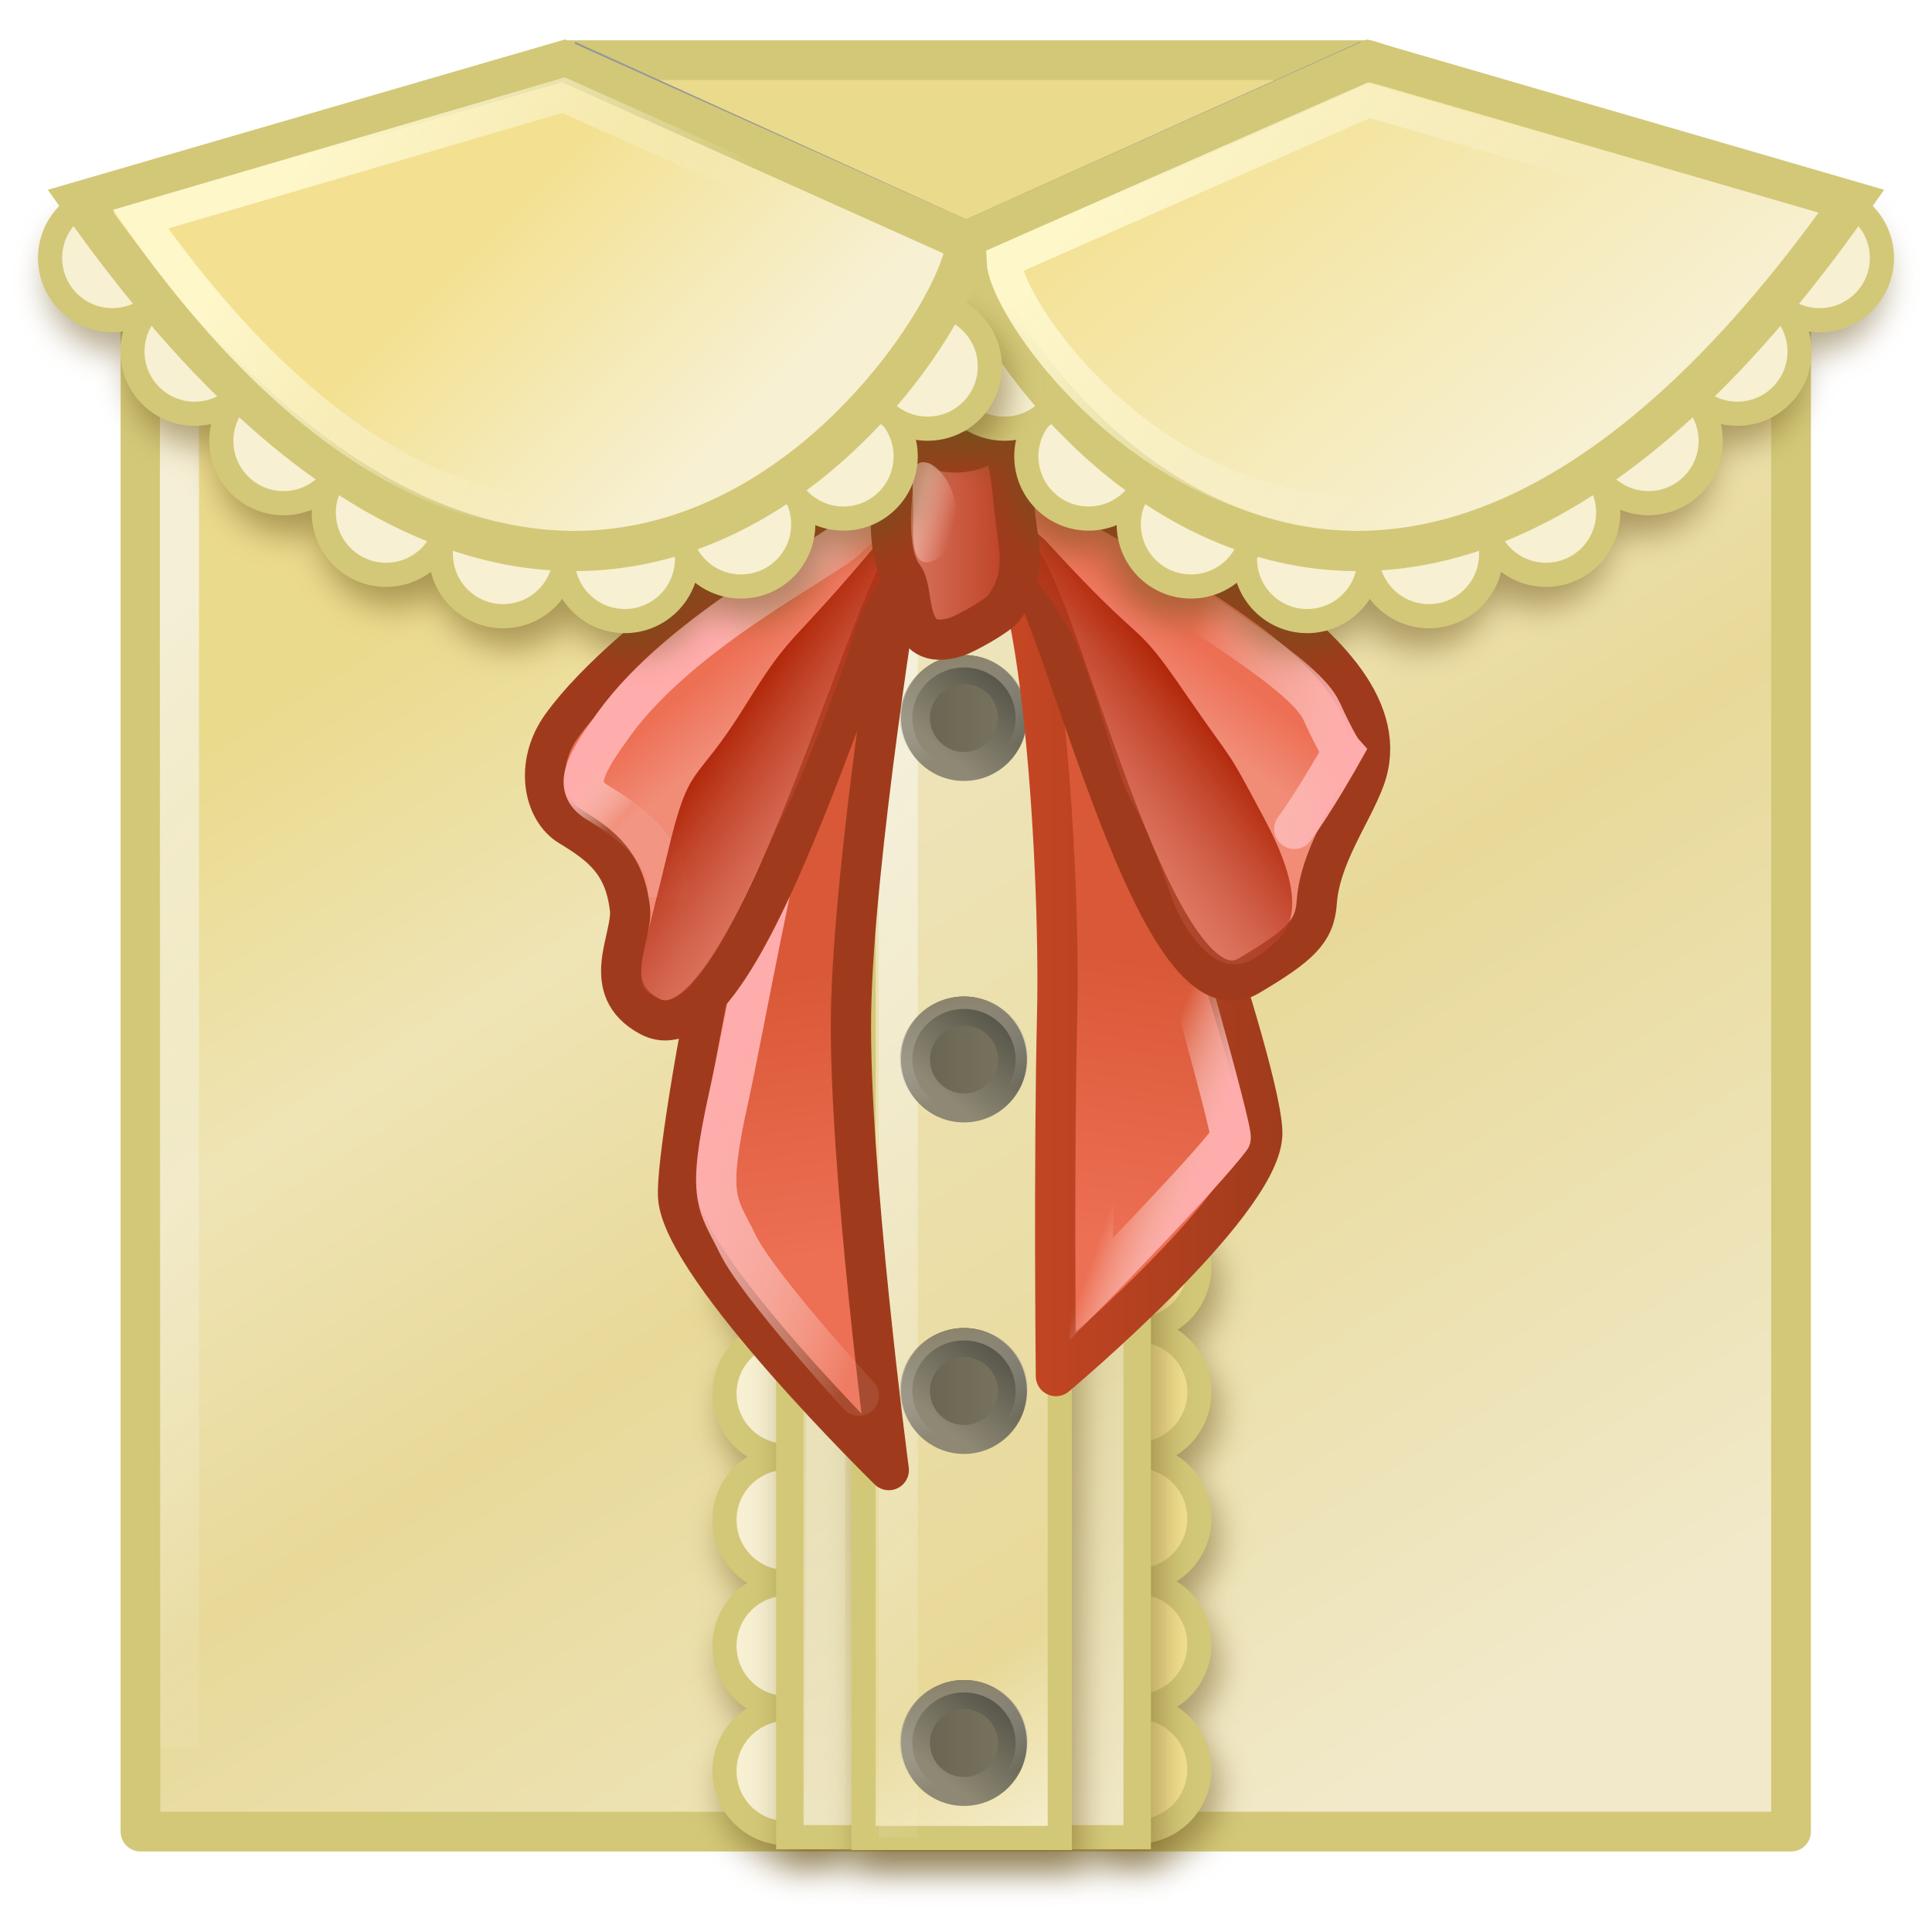
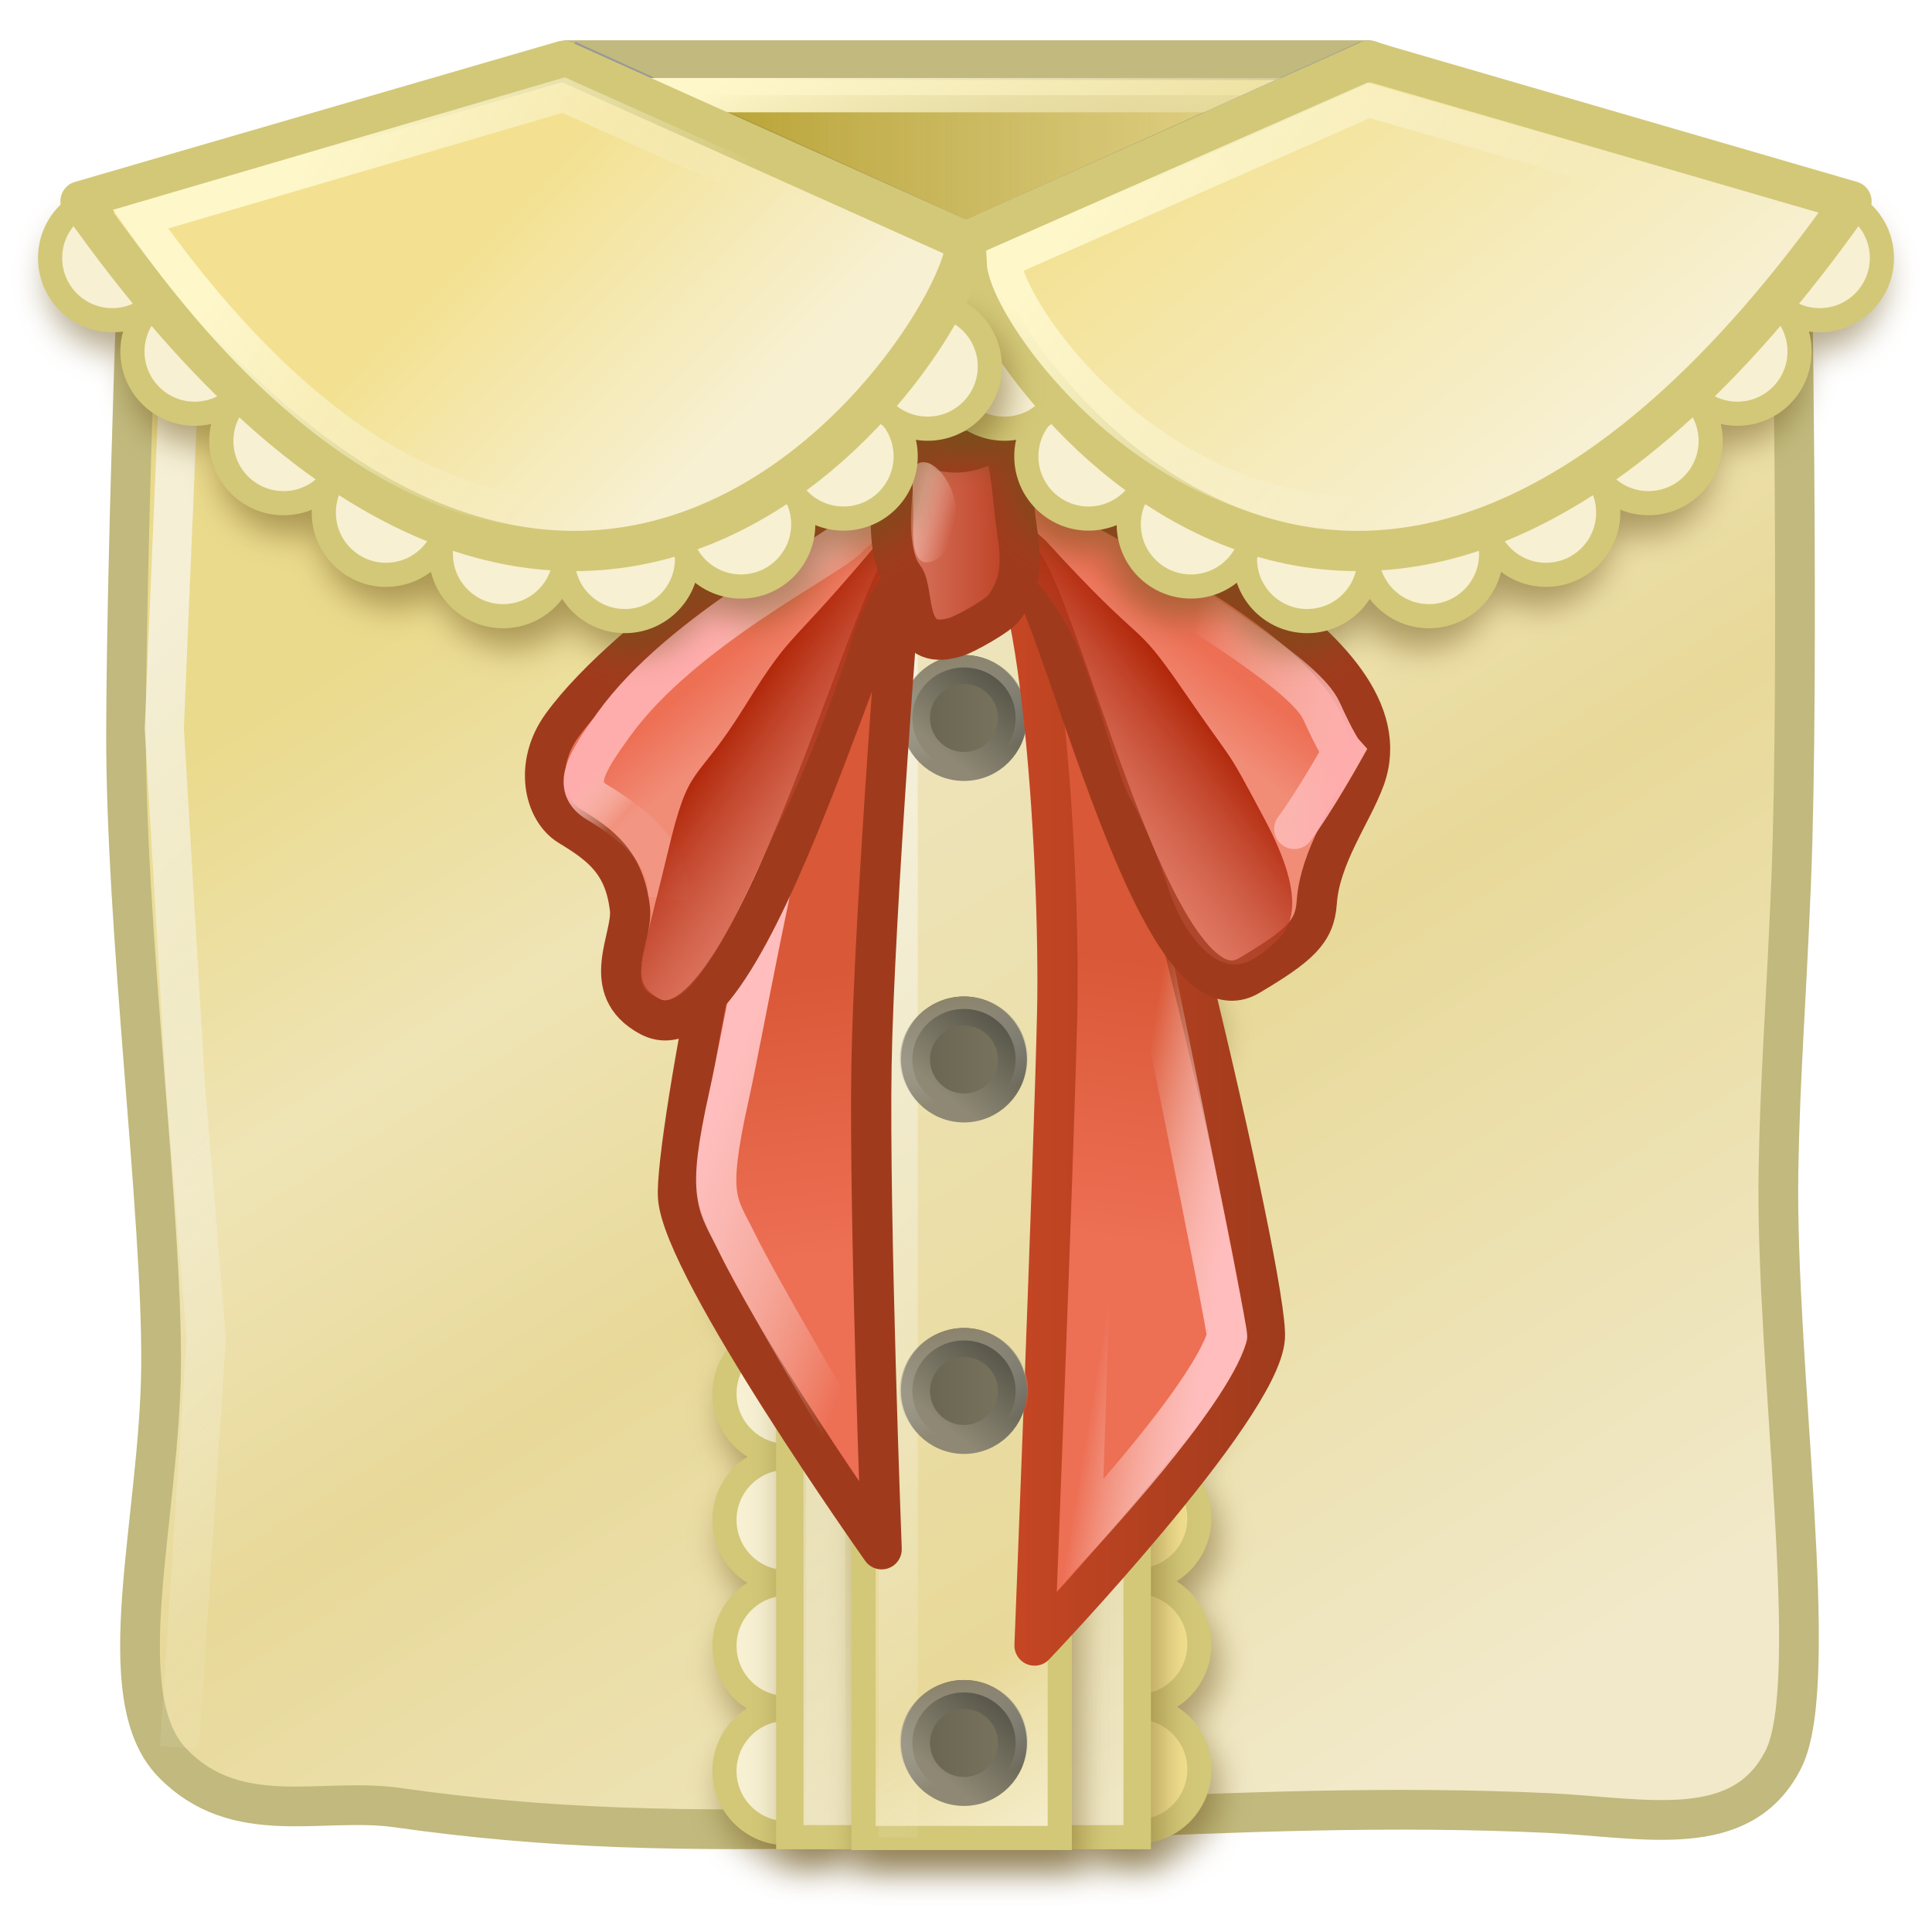
<svg xmlns="http://www.w3.org/2000/svg" xmlns:xlink="http://www.w3.org/1999/xlink" width="48" height="48" viewBox="0 0 48 48" version="1.1" id="svg1">
  <defs id="defs1">
+     <linearGradient id="linearGradient87">
+       <stop style="stop-color:#b49b20;stop-opacity:1;" offset="0" id="stop87" />
+       <stop style="stop-color:#aa9c51;stop-opacity:0;" offset="1" id="stop88" />
+     </linearGradient>
    <linearGradient id="linearGradient86">
      <stop style="stop-color:#ffffff;stop-opacity:0;" offset="0" id="stop86" />
      <stop style="stop-color:#ffacac;stop-opacity:1;" offset="1" id="stop85" />
    </linearGradient>
    <linearGradient id="linearGradient79">
-       <stop style="stop-color:#ffacac;stop-opacity:1;" offset="0" id="stop78" />
+       <stop style="stop-color:#ffbdbd;stop-opacity:1;" offset="0" id="stop78" />
      <stop style="stop-color:#ffffff;stop-opacity:0;" offset="1" id="stop79" />
    </linearGradient>
    <linearGradient id="linearGradient64">
      <stop style="stop-color:#ffacac;stop-opacity:1;" offset="0" id="stop64" />
      <stop style="stop-color:#ffffff;stop-opacity:0.087;" offset="1" id="stop65" />
    </linearGradient>
    <linearGradient id="linearGradient61">
      <stop style="stop-color:#9f3b1c;stop-opacity:1;" offset="0" id="stop61" />
      <stop style="stop-color:#cc4825;stop-opacity:1;" offset="1" id="stop62" />
    </linearGradient>
    <linearGradient id="linearGradient59">
      <stop style="stop-color:#d95837;stop-opacity:1;" offset="0" id="stop58" />
      <stop style="stop-color:#ed6f54;stop-opacity:1;" offset="1" id="stop59" />
    </linearGradient>
    <linearGradient id="linearGradient48">
      <stop style="stop-color:#e08672;stop-opacity:1;" offset="0" id="stop49" />
      <stop style="stop-color:#b63213;stop-opacity:1;" offset="1" id="stop48" />
    </linearGradient>
    <linearGradient id="linearGradient46">
      <stop style="stop-color:#efad9f;stop-opacity:1;" offset="0" id="stop46" />
      <stop style="stop-color:#efad9f;stop-opacity:0;" offset="1" id="stop47" />
    </linearGradient>
    <linearGradient id="linearGradient42">
      <stop style="stop-color:#f18c77;stop-opacity:1;" offset="0" id="stop42" />
      <stop style="stop-color:#ed6f54;stop-opacity:1;" offset="1" id="stop43" />
    </linearGradient>
    <linearGradient id="linearGradient39">
      <stop style="stop-color:#b02406;stop-opacity:1;" offset="0" id="stop39" />
      <stop style="stop-color:#d37b6a;stop-opacity:0;" offset="1" id="stop40" />
    </linearGradient>
    <linearGradient id="linearGradient24">
      <stop style="stop-color:#fef7ca;stop-opacity:1;" offset="0" id="stop24" />
      <stop style="stop-color:#f9f6e2;stop-opacity:0;" offset="1" id="stop25" />
    </linearGradient>
    <linearGradient id="linearGradient19">
      <stop style="stop-color:#f3e191;stop-opacity:1;" offset="0" id="stop19" />
      <stop style="stop-color:#f7f0d2;stop-opacity:1;" offset="1" id="stop20" />
    </linearGradient>
    <linearGradient id="linearGradient18">
      <stop style="stop-color:#f5f1de;stop-opacity:0.896;" offset="0" id="stop17" />
      <stop style="stop-color:#f4f0db;stop-opacity:0;" offset="1" id="stop18" />
    </linearGradient>
    <linearGradient id="linearGradient14">
      <stop style="stop-color:#f4f0da;stop-opacity:0.896;" offset="0" id="stop15" />
      <stop style="stop-color:#f4f0db;stop-opacity:0;" offset="1" id="stop16" />
    </linearGradient>
    <linearGradient id="linearGradient12">
      <stop style="stop-color:#f0e3a7;stop-opacity:1;" offset="0" id="stop10" />
      <stop style="stop-color:#e2d6a1;stop-opacity:1;" offset="0.536" id="stop11" />
      <stop style="stop-color:#f1e9c9;stop-opacity:1;" offset="1" id="stop12" />
    </linearGradient>
    <linearGradient id="linearGradient8">
      <stop style="stop-color:#f7f0d2;stop-opacity:1;" offset="0" id="stop6" />
      <stop style="stop-color:#e8d999;stop-opacity:1;" offset="0.137" id="stop7" />
      <stop style="stop-color:#f1e9c9;stop-opacity:1;" offset="1" id="stop8" />
    </linearGradient>
    <linearGradient id="linearGradient2">
      <stop style="stop-color:#eada8c;stop-opacity:1;" offset="0" id="stop2" />
      <stop style="stop-color:#efe4b5;stop-opacity:1;" offset="0.25" id="stop14" />
      <stop style="stop-color:#e8d999;stop-opacity:1;" offset="0.5" id="stop4" />
      <stop style="stop-color:#f1e9c9;stop-opacity:1;" offset="1" id="stop3" />
    </linearGradient>
    <linearGradient id="linearGradient75">
      <stop style="stop-color:#8b8269;stop-opacity:1;" offset="0" id="stop75" />
      <stop style="stop-color:#cccccc;stop-opacity:0;" offset="1" id="stop76" />
    </linearGradient>
    <linearGradient id="linearGradient73">
      <stop style="stop-color:#64604e;stop-opacity:1;" offset="0" id="stop73" />
      <stop style="stop-color:#7e7861;stop-opacity:1;" offset="1" id="stop74" />
    </linearGradient>
    <linearGradient id="linearGradient71">
      <stop style="stop-color:#8e8874;stop-opacity:1;" offset="0" id="stop71" />
      <stop style="stop-color:#49493e;stop-opacity:1;" offset="1" id="stop72" />
    </linearGradient>
    <filter style="color-interpolation-filters:sRGB;" id="filter52" x="-0.408" y="-0.119" width="1.88" height="1.286">
      <feFlood result="flood" in="SourceGraphic" flood-opacity="0.498" flood-color="rgb(110,85,27)" id="feFlood51" />
      <feGaussianBlur result="blur" in="SourceGraphic" stdDeviation="0.4" id="feGaussianBlur51" />
      <feOffset result="offset" in="blur" dx="0.2" dy="0.5" id="feOffset51" />
      <feComposite result="comp1" operator="in" in="flood" in2="offset" id="feComposite51" />
      <feComposite result="comp2" operator="over" in="SourceGraphic" in2="comp1" id="feComposite52" />
    </filter>
    <filter style="color-interpolation-filters:sRGB" id="filter52-6" x="-0.408" y="-0.037" width="1.88" height="1.088">
      <feFlood result="flood" in="SourceGraphic" flood-opacity="0.498" flood-color="rgb(110,85,27)" id="feFlood51-7" />
      <feGaussianBlur result="blur" in="SourceGraphic" stdDeviation="0.4" id="feGaussianBlur51-3" />
      <feOffset result="offset" in="blur" dx="0.2" dy="0.5" id="feOffset51-6" />
      <feComposite result="comp1" operator="in" in="flood" in2="offset" id="feComposite51-5" />
      <feComposite result="comp2" operator="over" in="SourceGraphic" in2="comp1" id="feComposite52-6" />
    </filter>
    <linearGradient xlink:href="#linearGradient71" id="linearGradient72" x1="23.524" y1="16.882" x2="24.898" y2="15.218" gradientUnits="userSpaceOnUse" gradientTransform="matrix(1.352609,0,0,1.352609,-8.562604,-5.88176)" />
    <linearGradient xlink:href="#linearGradient73" id="linearGradient74" x1="22.507" y1="16.311" x2="25.493" y2="16.311" gradientUnits="userSpaceOnUse" gradientTransform="matrix(1.209742,0,0,1.209742,-5.133812,-3.518486)" />
    <linearGradient xlink:href="#linearGradient75" id="linearGradient76" x1="23.699" y1="15.191" x2="24.041" y2="16.817" gradientUnits="userSpaceOnUse" gradientTransform="matrix(1.558871,0,0,1.528912,-13.4761,-8.575577)" />
    <filter style="color-interpolation-filters:sRGB;" id="filter125" x="-0.137" y="-0.14" width="1.309" height="1.315">
      <feFlood result="flood" in="SourceGraphic" flood-opacity="0.655" flood-color="rgb(80,80,80)" id="feFlood124" />
      <feGaussianBlur result="blur" in="SourceGraphic" stdDeviation="0.1" id="feGaussianBlur124" />
      <feOffset result="offset" in="blur" dx="0.1" dy="0.1" id="feOffset124" />
      <feComposite result="comp1" operator="in" in="offset" in2="flood" id="feComposite124" />
      <feComposite result="comp2" operator="over" in="SourceGraphic" in2="comp1" id="feComposite125" />
    </filter>
    <symbol id="g76" style="filter:url(#filter125)">
      <circle style="opacity:1;fill:url(#linearGradient74);fill-opacity:1;stroke:url(#linearGradient72);stroke-width:0.72;stroke-linecap:butt;stroke-linejoin:round;stroke-dasharray:none;stroke-opacity:1;paint-order:markers fill stroke" id="path68" cx="23.9" cy="16.214" r="1.204" />
      <ellipse style="opacity:1;fill:none;fill-opacity:1;stroke:url(#linearGradient76);stroke-width:0.309;stroke-linecap:butt;stroke-linejoin:round;stroke-dasharray:none;stroke-opacity:1;paint-order:markers fill stroke" id="path74" cx="23.9" cy="16.214" rx="1.437" ry="1.41" />
    </symbol>
    <filter style="color-interpolation-filters:sRGB;" id="filter125-3" x="-0.137" y="-0.14" width="1.309" height="1.315">
      <feFlood result="flood" in="SourceGraphic" flood-opacity="0.655" flood-color="rgb(80,80,80)" id="feFlood124-8" />
      <feGaussianBlur result="blur" in="SourceGraphic" stdDeviation="0.1" id="feGaussianBlur124-5" />
      <feOffset result="offset" in="blur" dx="0.1" dy="0.1" id="feOffset124-6" />
      <feComposite result="comp1" operator="in" in="offset" in2="flood" id="feComposite124-1" />
      <feComposite result="comp2" operator="over" in="SourceGraphic" in2="comp1" id="feComposite125-1" />
    </filter>
    <filter style="color-interpolation-filters:sRGB;" id="filter125-4" x="-0.137" y="-0.14" width="1.309" height="1.315">
      <feFlood result="flood" in="SourceGraphic" flood-opacity="0.655" flood-color="rgb(80,80,80)" id="feFlood124-4" />
      <feGaussianBlur result="blur" in="SourceGraphic" stdDeviation="0.1" id="feGaussianBlur124-7" />
      <feOffset result="offset" in="blur" dx="0.1" dy="0.1" id="feOffset124-63" />
      <feComposite result="comp1" operator="in" in="offset" in2="flood" id="feComposite124-17" />
      <feComposite result="comp2" operator="over" in="SourceGraphic" in2="comp1" id="feComposite125-5" />
    </filter>
    <filter style="color-interpolation-filters:sRGB;" id="filter125-9" x="-0.137" y="-0.14" width="1.309" height="1.315">
      <feFlood result="flood" in="SourceGraphic" flood-opacity="0.655" flood-color="rgb(80,80,80)" id="feFlood124-7" />
      <feGaussianBlur result="blur" in="SourceGraphic" stdDeviation="0.1" id="feGaussianBlur124-53" />
      <feOffset result="offset" in="blur" dx="0.1" dy="0.1" id="feOffset124-8" />
      <feComposite result="comp1" operator="in" in="offset" in2="flood" id="feComposite124-8" />
      <feComposite result="comp2" operator="over" in="SourceGraphic" in2="comp1" id="feComposite125-3" />
    </filter>
    <linearGradient xlink:href="#linearGradient2" id="linearGradient3" x1="16.564" y1="11.179" x2="36.359" y2="43" gradientUnits="userSpaceOnUse" />
    <filter style="color-interpolation-filters:sRGB" id="filter52-7" x="-0.258" y="-0.032" width="1.558" height="1.077">
      <feFlood result="flood" in="SourceGraphic" flood-opacity="0.498" flood-color="rgb(110,85,27)" id="feFlood51-5" />
      <feGaussianBlur result="blur" in="SourceGraphic" stdDeviation="0.4" id="feGaussianBlur51-35" />
      <feOffset result="offset" in="blur" dx="0.2" dy="0.5" id="feOffset51-62" />
      <feComposite result="comp1" operator="in" in="flood" in2="offset" id="feComposite51-9" />
      <feComposite result="comp2" operator="over" in="SourceGraphic" in2="comp1" id="feComposite52-1" />
    </filter>
    <linearGradient xlink:href="#linearGradient8" id="linearGradient6" x1="31.116" y1="42.44" x2="12.327" y2="12.391" gradientUnits="userSpaceOnUse" />
    <linearGradient xlink:href="#linearGradient12" id="linearGradient10" x1="22.856" y1="15.719" x2="35.558" y2="43.792" gradientUnits="userSpaceOnUse" />
    <linearGradient xlink:href="#linearGradient18" id="linearGradient16" x1="12" y1="28" x2="27" y2="44" gradientUnits="userSpaceOnUse" />
    <linearGradient xlink:href="#linearGradient14" id="linearGradient16-3" x1="12" y1="28" x2="27" y2="44" gradientUnits="userSpaceOnUse" />
    <linearGradient xlink:href="#linearGradient19" id="linearGradient20" x1="11.469" y1="6.344" x2="17.064" y2="11.804" gradientUnits="userSpaceOnUse" />
    <linearGradient xlink:href="#linearGradient19" id="linearGradient22" x1="30" y1="2" x2="38" y2="12" gradientUnits="userSpaceOnUse" />
    <linearGradient xlink:href="#linearGradient18" id="linearGradient16-8" x1="12" y1="28" x2="27" y2="44" gradientUnits="userSpaceOnUse" />
    <linearGradient xlink:href="#linearGradient24" id="linearGradient25" x1="7.228" y1="2.355" x2="16.503" y2="8.387" gradientUnits="userSpaceOnUse" />
    <linearGradient xlink:href="#linearGradient24" id="linearGradient26" gradientUnits="userSpaceOnUse" x1="21.127" y1="2.821" x2="11.6" y2="9.606" />
    <linearGradient xlink:href="#linearGradient19" id="linearGradient31" x1="24.517" y1="31.902" x2="15.517" y2="15.204" gradientUnits="userSpaceOnUse" />
    <linearGradient xlink:href="#linearGradient39" id="linearGradient40" x1="19.272" y1="15.608" x2="24.324" y2="18.657" gradientUnits="userSpaceOnUse" />
    <linearGradient xlink:href="#linearGradient42" id="linearGradient43" x1="19.144" y1="20.526" x2="17.802" y2="19.582" gradientUnits="userSpaceOnUse" />
    <linearGradient xlink:href="#linearGradient46" id="linearGradient47" x1="23.385" y1="12.589" x2="24.294" y2="12.832" gradientUnits="userSpaceOnUse" />
    <linearGradient xlink:href="#linearGradient48" id="linearGradient49" x1="21.951" y1="12.572" x2="26.151" y2="12.572" gradientUnits="userSpaceOnUse" />
    <linearGradient xlink:href="#linearGradient39" id="linearGradient50" gradientUnits="userSpaceOnUse" x1="19.272" y1="15.608" x2="24.324" y2="18.657" />
    <linearGradient xlink:href="#linearGradient42" id="linearGradient51" gradientUnits="userSpaceOnUse" x1="19.144" y1="20.526" x2="17.802" y2="19.582" />
    <linearGradient xlink:href="#linearGradient59" id="linearGradient58" x1="18.966" y1="30.625" x2="19.906" y2="37.531" gradientUnits="userSpaceOnUse" />
    <linearGradient xlink:href="#linearGradient59" id="linearGradient60" gradientUnits="userSpaceOnUse" x1="18.966" y1="30.625" x2="19.906" y2="37.531" />
    <linearGradient xlink:href="#linearGradient61" id="linearGradient62" x1="15.403" y1="30.174" x2="23.281" y2="30.174" gradientUnits="userSpaceOnUse" />
-     <linearGradient xlink:href="#linearGradient64" id="linearGradient65" x1="17.748" y1="30.41" x2="22.818" y2="32.417" gradientUnits="userSpaceOnUse" />
+     <linearGradient xlink:href="#linearGradient79" id="linearGradient65" x1="17.748" y1="30.41" x2="22.818" y2="32.417" gradientUnits="userSpaceOnUse" />
    <linearGradient xlink:href="#linearGradient64" id="linearGradient67" x1="18.543" y1="17.681" x2="19.722" y2="18.34" gradientUnits="userSpaceOnUse" />
-     <linearGradient xlink:href="#linearGradient79" id="linearGradient77" x1="28.822" y1="34.35" x2="27.075" y2="33.716" gradientUnits="userSpaceOnUse" />
+     <linearGradient xlink:href="#linearGradient79" id="linearGradient77" x1="29.517" y1="36.627" x2="26.907" y2="36.194" gradientUnits="userSpaceOnUse" />
    <linearGradient xlink:href="#linearGradient86" id="linearGradient85" x1="28.891" y1="20.04" x2="33.282" y2="20.962" gradientUnits="userSpaceOnUse" />
+     <linearGradient xlink:href="#linearGradient87" id="linearGradient88" x1="14.584" y1="6.209" x2="33.632" y2="6.209" gradientUnits="userSpaceOnUse" />
+     <linearGradient xlink:href="#linearGradient24" id="linearGradient90" x1="20.119" y1="-1.269" x2="27.147" y2="8.094" gradientUnits="userSpaceOnUse" />
  </defs>
  <g id="layer1">
-     <path id="rect1" style="opacity:1;fill:url(#linearGradient3);stroke:#d3c878;stroke-width:0.987;stroke-opacity:1;fill-opacity:1;stroke-dasharray:none;stroke-linecap:butt;stroke-linejoin:round" d="M 3.49,4.567 14.087,1.494 H 34 L 44.498,5 V 45.506 H 3.49 Z" />
-     <path style="fill:#b7b3a2;stroke:url(#linearGradient16-8);stroke-width:0.972;stroke-linejoin:round;stroke-dasharray:none;paint-order:markers fill stroke" d="M 22.118,12.868 V 45.265" id="path14-0" transform="matrix(1,0,0,1.059174,-17.65992,-4.524489)" />
+     <path id="rect1" style="opacity:1;fill:url(#linearGradient3);fill-opacity:1;stroke:#c1b97d;stroke-width:0.987;stroke-linecap:butt;stroke-linejoin:round;stroke-dasharray:none;stroke-opacity:1" d="M 3.49,4.567 14.087,1.494 H 34 L 44.498,5 c 0,0 0.221,11.602 0,16.965 -0.127,3.077 -0.271,4.728 -0.312,7.095 -0.086,4.88 1.092,12.716 0.126,14.642 -1.039,2.071 -3.464,1.454 -5.845,1.342 C 30.733,44.681 23.061,45.679 15.365,45.397 13.53,45.329 11.694,45.17 9.876,44.91 7.994,44.64 5.885,45.454 4.281,43.796 2.676,42.139 3.969,37.766 4.002,33.946 4.035,30.126 3.114,23.121 3.132,18.126 3.151,13.13 3.49,4.567 3.49,4.567 Z" />
+     <path style="fill:none;stroke:url(#linearGradient16-8);stroke-width:0.972;stroke-linejoin:round;stroke-dasharray:none;paint-order:markers fill stroke" d="m 22.118,12.868 -0.376,8.49 0.523,8.346 0.519,5.965 -0.666,9.595" id="path14-0" transform="matrix(1,0,0,1.059174,-17.65992,-4.524489)" />
    <g id="g58" transform="translate(-1.223502,-0.5158768)" style="stroke-width:0.6;stroke-dasharray:none;filter:url(#filter52)">
      <circle style="fill:#f7f0d2;fill-opacity:1;stroke:#d3c878;stroke-width:0.6;stroke-linejoin:miter;stroke-dasharray:none;stroke-opacity:1;paint-order:markers fill stroke" id="path5-7-8" cx="20.769" cy="13.384" r="1.546" />
      <circle style="fill:#f7f0d2;fill-opacity:1;stroke:#d3c878;stroke-width:0.6;stroke-linejoin:miter;stroke-dasharray:none;stroke-opacity:1;paint-order:markers fill stroke" id="path5-7-8-1" cx="20.769" cy="16.471" r="1.546" />
      <circle style="fill:#f7f0d2;fill-opacity:1;stroke:#d3c878;stroke-width:0.6;stroke-linejoin:miter;stroke-dasharray:none;stroke-opacity:1;paint-order:markers fill stroke" id="path5-7-8-0" cx="20.769" cy="19.568" r="1.546" />
      <circle style="fill:#f7f0d2;fill-opacity:1;stroke:#d3c878;stroke-width:0.6;stroke-linejoin:miter;stroke-dasharray:none;stroke-opacity:1;paint-order:markers fill stroke" id="path5-7-8-2" cx="20.769" cy="22.713" r="1.546" />
      <circle style="fill:#f7f0d2;fill-opacity:1;stroke:#d3c878;stroke-width:0.6;stroke-linejoin:miter;stroke-dasharray:none;stroke-opacity:1;paint-order:markers fill stroke" id="path5-7-8-2-9" cx="20.769" cy="25.805" r="1.546" />
      <circle style="fill:#f7f0d2;fill-opacity:1;stroke:#d3c878;stroke-width:0.6;stroke-linejoin:miter;stroke-dasharray:none;stroke-opacity:1;paint-order:markers fill stroke" id="path5-7-8-2-9-8" cx="20.769" cy="28.875" r="1.546" />
      <circle style="fill:#f7f0d2;fill-opacity:1;stroke:#d3c878;stroke-width:0.6;stroke-linejoin:miter;stroke-dasharray:none;stroke-opacity:1;paint-order:markers fill stroke" id="path5-7-8-2-9-2" cx="20.769" cy="32.042" r="1.546" />
      <circle style="fill:#f7f0d2;fill-opacity:1;stroke:#d3c878;stroke-width:0.6;stroke-linejoin:miter;stroke-dasharray:none;stroke-opacity:1;paint-order:markers fill stroke" id="path5-7-8-2-9-6" cx="20.769" cy="35.141" r="1.546" />
      <circle style="fill:#f7f0d2;fill-opacity:1;stroke:#d3c878;stroke-width:0.6;stroke-linejoin:miter;stroke-dasharray:none;stroke-opacity:1;paint-order:markers fill stroke" id="path5-7-8-2-9-6-0" cx="20.769" cy="38.279" r="1.546" />
      <circle style="fill:#f7f0d2;fill-opacity:1;stroke:#d3c878;stroke-width:0.6;stroke-linejoin:miter;stroke-dasharray:none;stroke-opacity:1;paint-order:markers fill stroke" id="path5-7-8-2-9-6-7" cx="20.769" cy="41.406" r="1.546" />
      <circle style="fill:#f7f0d2;fill-opacity:1;stroke:#d3c878;stroke-width:0.6;stroke-linejoin:miter;stroke-dasharray:none;stroke-opacity:1;paint-order:markers fill stroke" id="path5-7-8-2-9-6-9" cx="20.769" cy="44.516" r="1.546" />
    </g>
    <g id="g58-9" transform="translate(7.483213,-0.5553595)" style="stroke-width:0.6;stroke-dasharray:none;filter:url(#filter52-6);fill:url(#linearGradient31)">
      <circle style="fill:url(#linearGradient31);fill-opacity:1;stroke:#d3c878;stroke-width:0.6;stroke-linejoin:miter;stroke-dasharray:none;stroke-opacity:1;paint-order:markers fill stroke" id="path5-7-8-4" cx="20.769" cy="13.384" r="1.546" />
      <circle style="fill:url(#linearGradient31);fill-opacity:1;stroke:#d3c878;stroke-width:0.6;stroke-linejoin:miter;stroke-dasharray:none;stroke-opacity:1;paint-order:markers fill stroke" id="path5-7-8-1-8" cx="20.769" cy="16.471" r="1.546" />
      <circle style="fill:url(#linearGradient31);fill-opacity:1;stroke:#d3c878;stroke-width:0.6;stroke-linejoin:miter;stroke-dasharray:none;stroke-opacity:1;paint-order:markers fill stroke" id="path5-7-8-0-1" cx="20.769" cy="19.568" r="1.546" />
      <circle style="fill:url(#linearGradient31);fill-opacity:1;stroke:#d3c878;stroke-width:0.6;stroke-linejoin:miter;stroke-dasharray:none;stroke-opacity:1;paint-order:markers fill stroke" id="path5-7-8-2-2" cx="20.769" cy="22.713" r="1.546" />
      <circle style="fill:url(#linearGradient31);fill-opacity:1;stroke:#d3c878;stroke-width:0.6;stroke-linejoin:miter;stroke-dasharray:none;stroke-opacity:1;paint-order:markers fill stroke" id="path5-7-8-2-9-9" cx="20.769" cy="25.805" r="1.546" />
      <circle style="fill:url(#linearGradient31);fill-opacity:1;stroke:#d3c878;stroke-width:0.6;stroke-linejoin:miter;stroke-dasharray:none;stroke-opacity:1;paint-order:markers fill stroke" id="path5-7-8-2-9-8-3" cx="20.769" cy="28.875" r="1.546" />
      <circle style="fill:url(#linearGradient31);fill-opacity:1;stroke:#d3c878;stroke-width:0.6;stroke-linejoin:miter;stroke-dasharray:none;stroke-opacity:1;paint-order:markers fill stroke" id="path5-7-8-2-9-2-9" cx="20.769" cy="32.042" r="1.546" />
      <circle style="fill:url(#linearGradient31);fill-opacity:1;stroke:#d3c878;stroke-width:0.6;stroke-linejoin:miter;stroke-dasharray:none;stroke-opacity:1;paint-order:markers fill stroke" id="path5-7-8-2-9-6-08" cx="20.769" cy="35.141" r="1.546" />
      <circle style="fill:url(#linearGradient31);fill-opacity:1;stroke:#d3c878;stroke-width:0.6;stroke-linejoin:miter;stroke-dasharray:none;stroke-opacity:1;paint-order:markers fill stroke" id="path5-7-8-2-9-6-0-8" cx="20.769" cy="38.279" r="1.546" />
      <circle style="fill:url(#linearGradient31);fill-opacity:1;stroke:#d3c878;stroke-width:0.6;stroke-linejoin:miter;stroke-dasharray:none;stroke-opacity:1;paint-order:markers fill stroke" id="path5-7-8-2-9-6-7-5" cx="20.769" cy="41.406" r="1.546" />
      <circle style="fill:url(#linearGradient31);fill-opacity:1;stroke:#d3c878;stroke-width:0.6;stroke-linejoin:miter;stroke-dasharray:none;stroke-opacity:1;paint-order:markers fill stroke" id="path5-7-8-2-9-6-9-0" cx="20.769" cy="44.516" r="1.546" />
    </g>
    <path style="opacity:1;fill:none;stroke:#989898;stroke-width:1;stroke-linejoin:miter;stroke-dasharray:none;stroke-opacity:1;paint-order:normal" d="M 14.087,1.494 24,6 34,1.494" id="path3" />
    <path id="rect4" style="opacity:1;fill:url(#linearGradient10);stroke:#d3c878;stroke-width:0.6;stroke-dasharray:none;paint-order:markers fill stroke;filter:url(#filter52)" d="m 21.562,6.062 h 7.605 V 45.438 h -7.605 z" transform="matrix(1.134717,0,0,0.999014,-4.84362,0.251494)" />
    <path id="rect4-7" style="fill:url(#linearGradient6);stroke:#d3c878;stroke-width:0.6;stroke-dasharray:none;paint-order:markers fill stroke;filter:url(#filter52-7)" d="m 20.57,6.288 h 4.876 V 45.664 h -4.876 z" transform="translate(0.883807)" />
    <path style="fill:#b7b3a2;stroke:url(#linearGradient16);stroke-width:0.972;stroke-linejoin:round;stroke-dasharray:none;paint-order:markers fill stroke" d="M 22.118,12.868 V 45.265" id="path14" transform="matrix(1,0,0,1.059174,0.1974379,-2.291532)" />
    <path style="fill:#b7b3a2;stroke:url(#linearGradient16-3);stroke-width:0.972;stroke-linejoin:round;stroke-dasharray:none;paint-order:markers fill stroke" d="M 22.118,12.868 V 45.265" id="path14-2" transform="matrix(1,0,0,1.059174,-1.604148,-2.62915)" />
    <use xlink:href="#g76" id="use125" transform="translate(0.04999269,1.624463)" />
+     <rect style="opacity:1;fill:url(#linearGradient88);fill-opacity:1;stroke:url(#linearGradient90);stroke-width:1.173;stroke-linecap:round;stroke-linejoin:round;stroke-dasharray:none;paint-order:fill markers stroke" id="rect87" width="19.048" height="10.032" x="14.584" y="1.193" transform="matrix(1,0,0,0.7268723,0.4419417,1.497053)" />
    <g id="g87" transform="translate(0.5625,-3.875)">
      <g id="g66" transform="translate(-0.0625,-0.9375)">
-         <path style="fill:url(#linearGradient58);stroke:#9f3b1c;stroke-width:1;stroke-linejoin:round;stroke-dasharray:none;stroke-opacity:1;paint-order:markers fill stroke" d="m 22.781,20.312 c 0,0 -1.188,7.297 -1.25,11.078 -0.062,3.781 0.938,11.359 0.938,11.359 0,0 -5.109,-5 -5.234,-6.781 -0.095,-1.357 1.843,-11.841 3.717,-15.961 0.586,-1.288 1.627,-1.414 1.627,-1.414 z" id="path57" transform="translate(-0.8870243,-1.412453)" />
-         <path style="opacity:1;fill:none;fill-opacity:1;stroke:url(#linearGradient65);stroke-width:1;stroke-linecap:round;stroke-linejoin:round;stroke-dasharray:none;stroke-opacity:1;paint-order:markers fill stroke" d="m 20.594,39.178 c 0,0 -2.497,-2.718 -3.005,-3.757 -0.508,-1.039 -0.795,-1.105 -0.221,-3.69 0.334,-1.503 1.046,-5.574 1.93,-9.057 0.636,-2.506 1.509,-4.836 1.694,-5.085" id="path64" transform="translate(0.243068,0.3093592)" />
+         <path style="fill:url(#linearGradient58);stroke:#9f3b1c;stroke-width:1;stroke-linejoin:round;stroke-dasharray:none;stroke-opacity:1;paint-order:markers fill stroke" d="m 22.781,20.312 c 0,0 -0.679,8.601 -0.742,12.382 -0.062,3.781 0.252,12.022 0.252,12.022 0,0 -4.933,-6.967 -5.058,-8.748 -0.095,-1.357 1.843,-11.841 3.717,-15.961 0.586,-1.288 1.627,-1.414 1.627,-1.414 z" id="path57" transform="translate(-0.8870243,-1.412453)" />
+         <path style="opacity:1;fill:none;fill-opacity:1;stroke:url(#linearGradient65);stroke-width:1;stroke-linecap:round;stroke-linejoin:round;stroke-dasharray:none;stroke-opacity:1;paint-order:markers fill stroke" d="m 20.086,39.841 c 0,0 -1.989,-3.381 -2.497,-4.419 -0.508,-1.039 -0.795,-1.105 -0.221,-3.69 0.334,-1.503 1.046,-5.574 1.93,-9.057 0.636,-2.506 1.509,-4.836 1.694,-5.085" id="path64" transform="translate(0.243068,0.3093592)" />
      </g>
      <g id="g77">
-         <path style="fill:url(#linearGradient60);fill-opacity:1;stroke:url(#linearGradient62);stroke-width:1;stroke-linejoin:round;stroke-dasharray:none;stroke-opacity:1;paint-order:markers fill stroke" d="M 22.781,20.312 C 21.483,19.281 20.91,28.066 21,31.969 c 0.088,3.781 0.031,9 0.031,9 0,0 -5,-4.188 -5.125,-5.969 C 15.808,33.598 19.225,23.734 20.91,20.043 21.366,19.045 22.188,19.469 22.188,19.469 Z" id="path57-5" transform="matrix(-1,0,0,1,46.70228,-2.90576)" />
-         <path style="fill:none;fill-opacity:1;stroke:url(#linearGradient77);stroke-width:1;stroke-linejoin:miter;stroke-dasharray:none;paint-order:markers fill stroke" d="m 25.721,17.81 c 0,0 0.928,7.314 0.928,9.899 0,1.856 -0.19,8.419 -0.19,8.419 0,0 2.78,-2.84 3.464,-3.751 0.09,-0.119 -1.744,-6.518 -1.744,-6.518" id="path67" transform="translate(0.08838835,-0.2209709)" />
+         <path style="fill:url(#linearGradient60);fill-opacity:1;stroke:url(#linearGradient62);stroke-width:1;stroke-linejoin:round;stroke-dasharray:none;stroke-opacity:1;paint-order:markers fill stroke" d="M 22.781,20.312 C 21.483,19.281 20.91,28.066 21,31.969 c 0.088,3.781 0.562,15.695 0.562,15.695 0,0 -5.597,-5.867 -5.722,-7.648 -0.098,-1.402 3.385,-16.282 5.07,-19.973 C 21.366,19.045 22.188,19.469 22.188,19.469 Z" id="path57-5" transform="matrix(-1,0,0,1,46.70228,-2.90576)" />
+         <path style="fill:none;fill-opacity:1;stroke:url(#linearGradient77);stroke-width:1;stroke-linejoin:miter;stroke-dasharray:none;paint-order:markers fill stroke" d="m 25.721,17.81 c 0,0 0.928,7.314 0.928,9.899 0,1.856 -0.433,14.495 -0.433,14.495 0,0 3.178,-3.415 3.619,-4.9 0.042,-0.143 -2.23,-11.203 -2.23,-11.203" id="path67" transform="translate(0.08838835,-0.2209709)" />
      </g>
      <g id="g57" transform="rotate(-6.453567,-2.270663,25.3457)">
        <g id="g53" transform="translate(-0.09375,7.84375)">
          <path style="opacity:1;fill:url(#linearGradient51);fill-opacity:1;stroke:#9f3b1c;stroke-width:1;stroke-linejoin:round;stroke-dasharray:none;stroke-opacity:1;paint-order:markers fill stroke" d="m 21,13 c -0.454,0.832 -6.756,5.936 -4.628,8.77 0.555,0.739 1.628,1.522 2.039,2.602 0.257,0.676 0.713,0.897 2.134,1.246 2.77,0.681 1.671,-11.206 2.563,-11.733 0.892,-0.527 0.378,-1.968 0.378,-1.968 0,0 -2.032,0.251 -2.486,1.083 z" id="path49" transform="matrix(-0.9833705,0.1816106,0.1816106,0.9833705,45.59848,-4.991325)" />
          <path style="opacity:1;fill:url(#linearGradient50);fill-opacity:1;stroke:none;stroke-width:1;stroke-linejoin:round;stroke-dasharray:none;stroke-opacity:1;paint-order:markers fill stroke" d="m 21.813,12.508 c -2.277,3.142 -1.878,2.014 -3.001,4.124 -1.123,2.11 -0.812,1.311 -1.626,3.365 -0.879,2.218 -0.294,2.81 0.116,3.083 0.41,0.273 1.247,0.998 2.061,-0.512 0.511,-0.948 0.337,-1.64 1.096,-3.492 0.291,-0.709 0.605,-3.395 1.072,-4.432 0.752,-1.67 1.124,-1.529 1.133,-1.772 0.015,-0.395 -0.325,-0.956 -0.325,-0.956 z" id="path50" transform="matrix(-1,0,0,1,48.05429,0.1225097)" />
        </g>
        <path style="opacity:1;fill:none;fill-opacity:1;stroke:url(#linearGradient85);stroke-width:1;stroke-linecap:round;stroke-linejoin:miter;stroke-dasharray:none;paint-order:markers fill stroke" d="m 25.219,16.422 c 0,0 0.484,0.125 2.312,1.344 1.828,1.219 4.328,2.703 4.719,3.562 0.391,0.859 0.531,1.016 0.531,1.016 0,0 -0.719,1.281 -1.203,1.922" id="path81" transform="rotate(6.453567,-4.079944,25.38271)" />
      </g>
      <g id="g86">
        <path style="fill:url(#linearGradient43);fill-opacity:1;stroke:#9f3b1c;stroke-width:1;stroke-linejoin:round;stroke-dasharray:none;stroke-opacity:1;paint-order:markers fill stroke" d="m 21,13 c -0.322,0.591 -4.288,4.674 -5.354,7.377 -0.435,1.102 0.087,2.15 0.794,2.365 0.884,0.269 1.56,0.549 1.97,1.63 0.257,0.676 -0.285,2.114 1.136,2.463 2.77,0.681 2.67,-12.423 3.562,-12.95 0.892,-0.527 0.378,-1.968 0.378,-1.968 0,0 -2.032,0.251 -2.486,1.083 z" id="path32" transform="rotate(14.29627,8.429882,12.17285)" />
        <path style="fill:none;fill-opacity:1;stroke:url(#linearGradient67);stroke-width:1;stroke-linejoin:round;stroke-dasharray:none;stroke-opacity:1;paint-order:markers fill stroke" d="m 23.486,11.917 c 0,0 -1.823,1.52 -2.277,2.352 h -2e-6 c -0.322,0.591 -3.427,3.223 -4.493,5.926 -0.435,1.102 -0.638,1.765 0.069,1.98 0.884,0.269 2.136,0.744 2.298,1.888" id="path32-7" transform="rotate(14.29627,9.03006,12.95351)" />
        <path style="fill:url(#linearGradient40);fill-opacity:1;stroke:none;stroke-width:1;stroke-linejoin:round;stroke-dasharray:none;stroke-opacity:1;paint-order:markers fill stroke" d="m 21.813,12.508 c -2.277,3.142 -2.049,2.368 -3.172,4.478 -1.123,2.11 -1.27,1.393 -1.665,3.746 -0.395,2.353 -0.678,3.217 -0.268,3.49 0.41,0.273 0.794,0.418 1.608,-1.091 0.511,-0.948 0.852,-2.046 1.611,-3.898 0.291,-0.709 0.984,-2.861 1.236,-3.97 0.564,-2.477 1.491,-2.147 1.5,-2.39 0.015,-0.395 -0.325,-0.956 -0.325,-0.956 z" id="path34" transform="rotate(3.832679,-48.08416,8.712521)" />
      </g>
      <g id="g51" transform="translate(-0.5432743,4.603172)">
        <path style="opacity:1;fill:url(#linearGradient49);fill-opacity:1;stroke:#9f3b1c;stroke-width:1;stroke-linejoin:round;stroke-dasharray:none;stroke-opacity:1;paint-order:markers fill stroke" d="m 22.605,10.58 c 0,0 -0.427,2.133 0.174,2.886 0.286,0.358 -0.035,1.898 1.293,1.49 0.256,-0.079 1.053,-0.534 1.186,-0.712 0.454,-0.607 0.455,-1.151 0.331,-1.965 -0.161,-1.052 -0.107,-2.479 -0.805,-2.093 -0.698,0.386 -1.331,0.054 -1.331,0.054 0,0 -0.741,-0.258 -0.805,0.064 -0.064,0.322 -0.043,0.276 -0.043,0.276 z" id="path33" transform="translate(-0.34375,0.140625)" />
        <path style="fill:url(#linearGradient47);stroke:none;stroke-width:1;stroke-linejoin:round;stroke-dasharray:none;stroke-opacity:1;paint-order:markers fill stroke" d="m 23.236,12.856 c -0.011,0.459 -0.031,1.11 0.339,1.105 0.257,-0.003 0.611,-0.31 0.721,-0.832 0.117,-0.554 -0.146,-1.385 -0.666,-1.631 -0.562,-0.171 -0.374,0.55 -0.394,1.357 z" id="path33-5" transform="translate(-0.5672111,-0.7170449)" />
      </g>
    </g>
    <g id="g55">
      <g id="g5-6" transform="matrix(-1,0,0,1,47.95563,-0.04437251)" style="fill:#f7f0d2;fill-opacity:1;stroke:#d3c878;stroke-opacity:1;filter:url(#filter52);stroke-width:0.6;stroke-dasharray:none">
        <circle style="opacity:1;fill:#f7f0d2;stroke:#d3c878;stroke-width:0.6;stroke-linejoin:miter;stroke-dasharray:none;stroke-opacity:1;paint-order:markers fill stroke;fill-opacity:1" id="path5-1" cx="2.746" cy="6.454" r="1.546" />
        <circle style="fill:#f7f0d2;stroke:#d3c878;stroke-width:0.6;stroke-linejoin:miter;stroke-dasharray:none;stroke-opacity:1;paint-order:markers fill stroke;fill-opacity:1" id="path5-2-0" cx="4.792" cy="8.778" r="1.546" />
        <circle style="fill:#f7f0d2;stroke:#d3c878;stroke-width:0.6;stroke-linejoin:miter;stroke-dasharray:none;stroke-opacity:1;paint-order:markers fill stroke;fill-opacity:1" id="path5-7-6" cx="7" cy="11" r="1.546" />
        <circle style="fill:#f7f0d2;stroke:#d3c878;stroke-width:0.6;stroke-linejoin:miter;stroke-dasharray:none;stroke-opacity:1;paint-order:markers fill stroke;fill-opacity:1" id="path5-6-3" cx="9.546" cy="12.78" r="1.546" />
        <circle style="fill:#f7f0d2;stroke:#d3c878;stroke-width:0.6;stroke-linejoin:miter;stroke-dasharray:none;stroke-opacity:1;paint-order:markers fill stroke;fill-opacity:1" id="path5-61-2" cx="12.454" cy="13.808" r="1.546" />
        <circle style="fill:#f7f0d2;stroke:#d3c878;stroke-width:0.6;stroke-linejoin:miter;stroke-dasharray:none;stroke-opacity:1;paint-order:markers fill stroke;fill-opacity:1" id="path5-20-0" cx="15.479" cy="13.929" r="1.546" />
        <circle style="fill:#f7f0d2;stroke:#d3c878;stroke-width:0.6;stroke-linejoin:miter;stroke-dasharray:none;stroke-opacity:1;paint-order:markers fill stroke;fill-opacity:1" id="path5-5-6" cx="18.366" cy="13.07" r="1.546" />
        <circle style="fill:#f7f0d2;stroke:#d3c878;stroke-width:0.6;stroke-linejoin:miter;stroke-dasharray:none;stroke-opacity:1;paint-order:markers fill stroke;fill-opacity:1" id="path5-8-1" cx="20.911" cy="11.382" r="1.546" />
        <circle style="fill:#f7f0d2;stroke:#d3c878;stroke-width:0.6;stroke-linejoin:miter;stroke-dasharray:none;stroke-opacity:1;paint-order:markers fill stroke;fill-opacity:1" id="path5-612-5" cx="23.002" cy="9.149" r="1.546" />
      </g>
-       <path style="fill:url(#linearGradient22);stroke:#d3c878;stroke-width:1;stroke-linejoin:miter;stroke-dasharray:none;stroke-opacity:1;paint-order:normal;opacity:1;fill-opacity:1" d="M 46,5 C 33.494,22.754 24,8.157 24,6 L 34,1.511 Z" id="path4-5" />
+       <path style="fill:url(#linearGradient22);stroke:#d3c878;stroke-width:1;stroke-linejoin:round;stroke-dasharray:none;stroke-opacity:1;paint-order:normal;opacity:1;fill-opacity:1" d="M 46,5 C 33.494,22.754 24,8.157 24,6 L 34,1.511 Z" id="path4-5" />
      <path style="fill:none;fill-opacity:1;stroke:url(#linearGradient26);stroke-width:1;stroke-linejoin:miter;stroke-dasharray:none;stroke-opacity:1;paint-order:normal" d="M 2,5 C 14.483,22.597 24.6,8.388 24.672,6.166 L 14.171,1.341 Z" id="path4-1-4" transform="matrix(-0.8625531,0,0,0.8276938,46.22308,1.383666)" />
    </g>
    <use xlink:href="#g76" id="use1" transform="translate(0.04999269,10.10842)" />
    <g id="g54">
      <g id="g5" transform="translate(0.04437284,-0.04437284)" style="fill:#f7f0d2;fill-opacity:1;stroke:#d3c878;stroke-opacity:1;filter:url(#filter52);stroke-width:0.6;stroke-dasharray:none">
        <circle style="opacity:1;fill:#f7f0d2;stroke:#d3c878;stroke-width:0.6;stroke-linejoin:miter;stroke-dasharray:none;stroke-opacity:1;paint-order:markers fill stroke;fill-opacity:1" id="path5" cx="2.746" cy="6.454" r="1.546" />
        <circle style="fill:#f7f0d2;stroke:#d3c878;stroke-width:0.6;stroke-linejoin:miter;stroke-dasharray:none;stroke-opacity:1;paint-order:markers fill stroke;fill-opacity:1" id="path5-2" cx="4.792" cy="8.778" r="1.546" />
        <circle style="fill:#f7f0d2;stroke:#d3c878;stroke-width:0.6;stroke-linejoin:miter;stroke-dasharray:none;stroke-opacity:1;paint-order:markers fill stroke;fill-opacity:1" id="path5-7" cx="7" cy="11" r="1.546" />
        <circle style="fill:#f7f0d2;stroke:#d3c878;stroke-width:0.6;stroke-linejoin:miter;stroke-dasharray:none;stroke-opacity:1;paint-order:markers fill stroke;fill-opacity:1" id="path5-6" cx="9.546" cy="12.78" r="1.546" />
        <circle style="fill:#f7f0d2;stroke:#d3c878;stroke-width:0.6;stroke-linejoin:miter;stroke-dasharray:none;stroke-opacity:1;paint-order:markers fill stroke;fill-opacity:1" id="path5-61" cx="12.454" cy="13.808" r="1.546" />
        <circle style="fill:#f7f0d2;stroke:#d3c878;stroke-width:0.6;stroke-linejoin:miter;stroke-dasharray:none;stroke-opacity:1;paint-order:markers fill stroke;fill-opacity:1" id="path5-20" cx="15.479" cy="13.929" r="1.546" />
        <circle style="fill:#f7f0d2;stroke:#d3c878;stroke-width:0.6;stroke-linejoin:miter;stroke-dasharray:none;stroke-opacity:1;paint-order:markers fill stroke;fill-opacity:1" id="path5-5" cx="18.366" cy="13.07" r="1.546" />
        <circle style="fill:#f7f0d2;stroke:#d3c878;stroke-width:0.6;stroke-linejoin:miter;stroke-dasharray:none;stroke-opacity:1;paint-order:markers fill stroke;fill-opacity:1" id="path5-8" cx="20.911" cy="11.382" r="1.546" />
        <circle style="fill:#f7f0d2;stroke:#d3c878;stroke-width:0.6;stroke-linejoin:miter;stroke-dasharray:none;stroke-opacity:1;paint-order:markers fill stroke;fill-opacity:1" id="path5-612" cx="23.002" cy="9.149" r="1.546" />
      </g>
-       <path style="opacity:1;fill:url(#linearGradient20);stroke:#d3c878;stroke-width:1;stroke-linejoin:miter;stroke-dasharray:none;stroke-opacity:1;paint-order:normal;fill-opacity:1" d="M 2,5 C 14.506,22.754 24,8.157 24,6 L 14,1.511 Z" id="path4" />
+       <path style="opacity:1;fill:url(#linearGradient20);fill-opacity:1;stroke:#d3c878;stroke-width:1;stroke-linejoin:round;stroke-dasharray:none;stroke-opacity:1;paint-order:normal" d="M 2,5 C 14.506,22.754 24,8.157 24,6 L 14,1.511 6.8,3.604 Z" id="path4" />
      <path style="fill:none;fill-opacity:1;stroke:url(#linearGradient25);stroke-width:1;stroke-linejoin:miter;stroke-dasharray:none;stroke-opacity:1;paint-order:normal" d="M 2,5 C 14.219,23.019 24.6,8.388 24.672,6.166 L 14.184,1.277 Z" id="path4-1" transform="matrix(0.8625531,0,0,0.8276938,1.765364,1.30648)" />
    </g>
    <use xlink:href="#g76" id="use1-1" transform="translate(0.04999269,18.34444)" />
    <use xlink:href="#g76" id="use1-6" transform="translate(0.04999277,27.08992)" />
  </g>
</svg>
